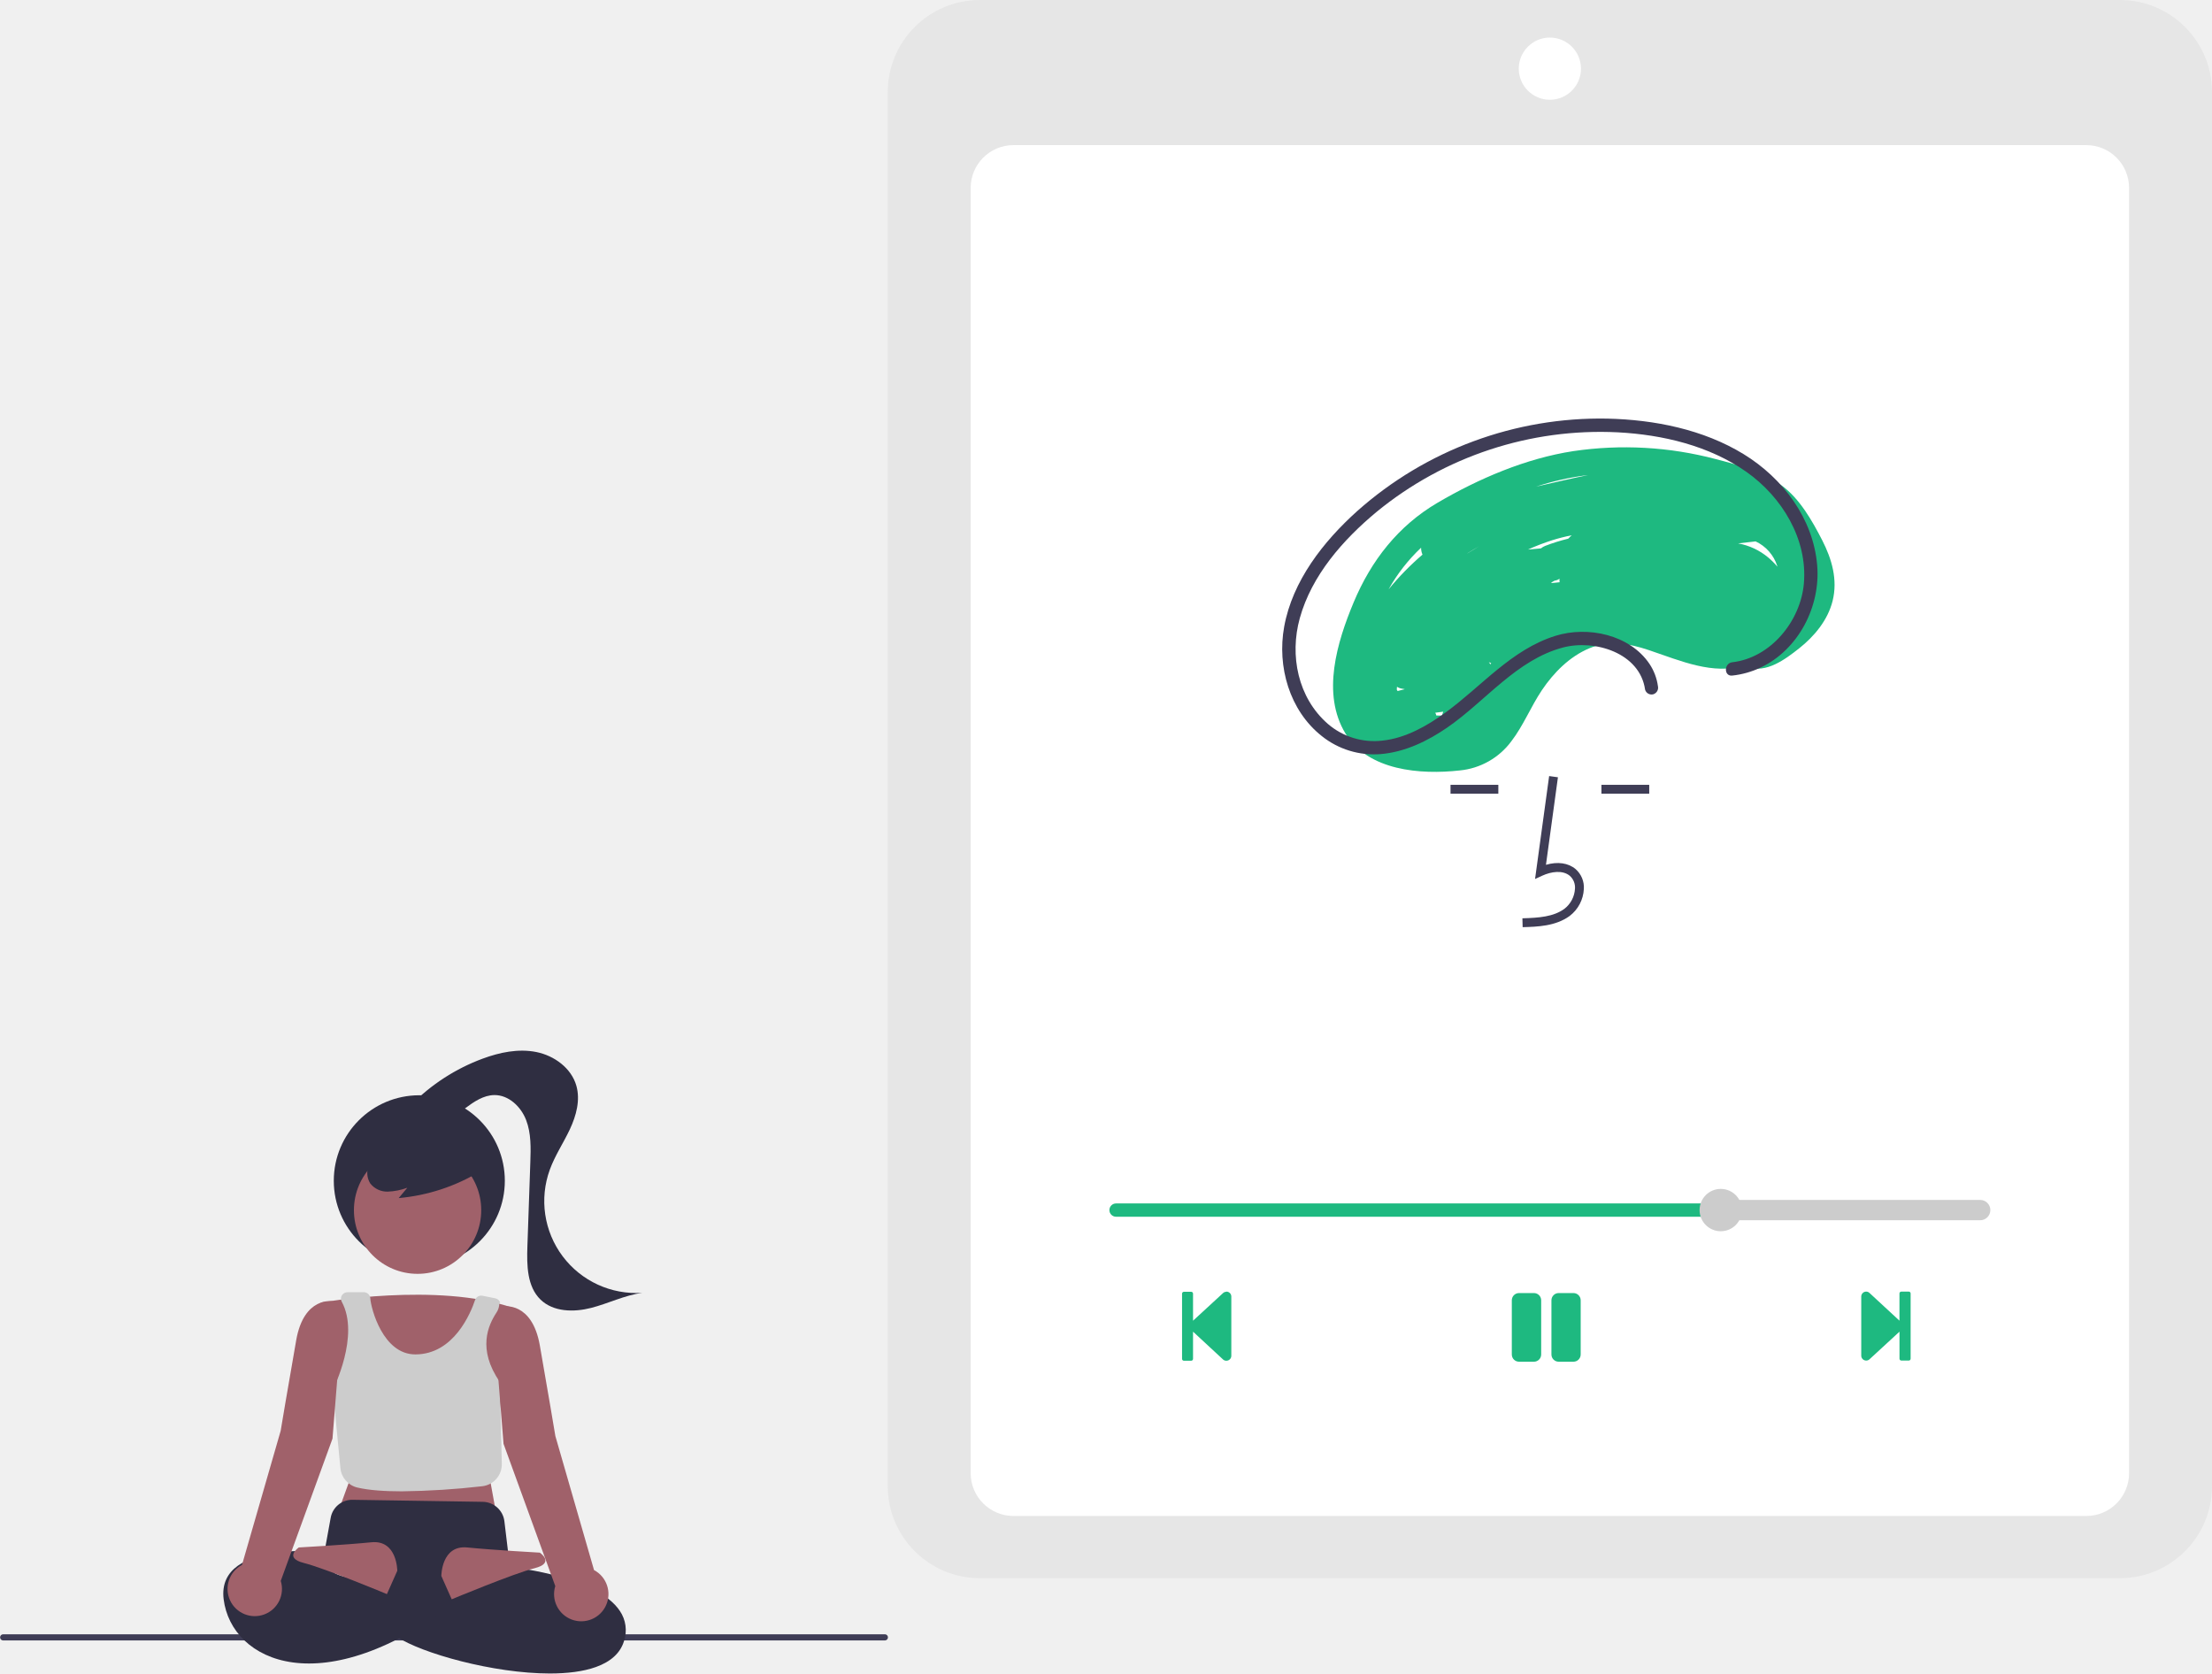
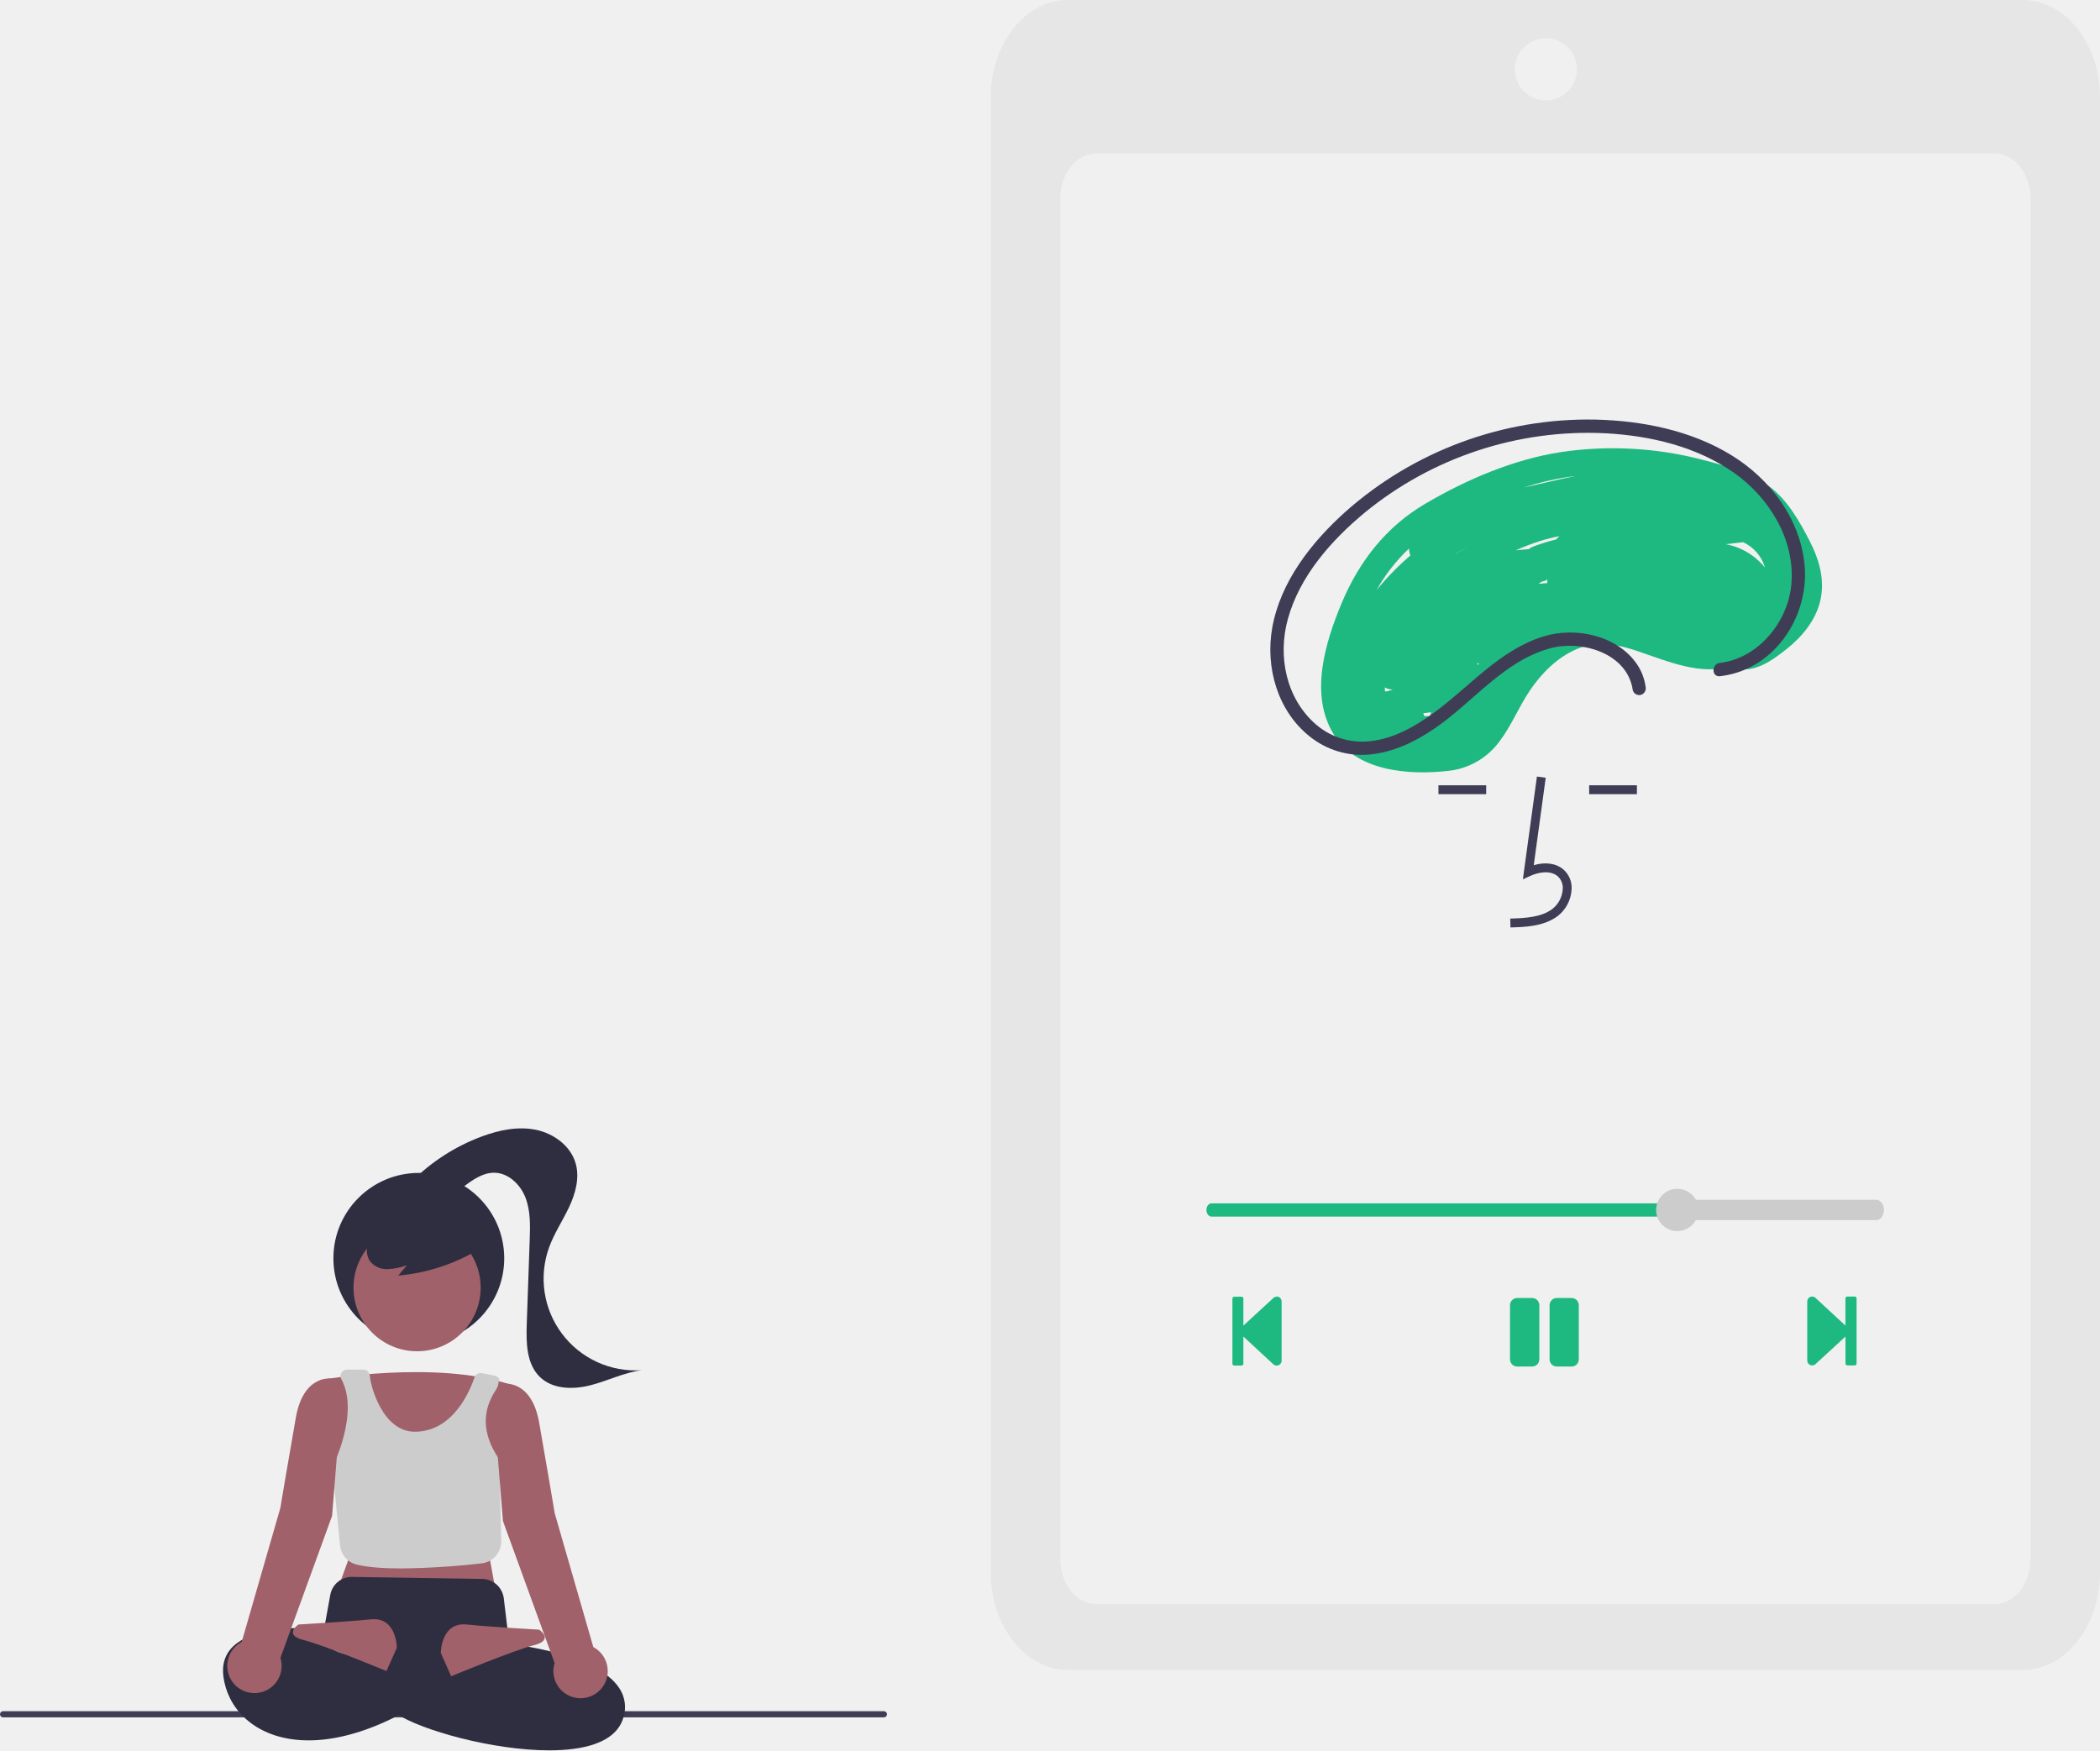
- <svg xmlns="http://www.w3.org/2000/svg" data-name="Layer 1" width="853.562" height="645.776">
-   <path d="M 1.191,633.029 H 341.485 a -1.191,1.191 0 0 0 0,-2.381 H 1.191 a -1.191,1.191 0 0 0 0,2.381 z" fill="#3f3d56" id="path2" />
-   <circle cx="-161.803" cy="455.646" r="33" fill="#2f2e41" id="circle4" transform="scale(-1,1)" />
-   <circle cx="-161.134" cy="467" r="24.561" fill="#a0616a" id="circle6" transform="scale(-1,1)" />
-   <path d="m 123.803,502.646 c 0,0 45,-8 74,2 l -8.5,67.5 2,11 -60,-2 4,-11 z" fill="#a0616a" id="path8" />
-   <path d="m 155.075,575.485 a -302.541,302.541 0 0 0 30.999,-1.964 -8.492,8.492 0 0 0 7.562,-8.645 l -0.73,-31.567 -0.085,-0.123 c -8.694,-12.593 -4.459,-21.791 -1.202,-26.743 a -6.397,6.397 0 0 0 1.052,-3.522 v 0 c 0.5,-0.695 0.612,0.405 0.302,-0.379 a -2.51,2.51 0 0 0 -1.836,-1.538 l -4.964,-0.992 a -2.499,2.499 0 0 0 -2.858,1.651 c -1.668,4.977 -8.169,20.991 -23.066,20.987 -12.445,-0.003 -17.089,-17.611 -17.367,-21.681 a -2.503,2.503 0 0 0 -2.493,-2.322 h -6.201 a -2.617,2.617 0 0 0 -2.066,0.934 -2.48,2.48 0 0 0 -0.244,2.751 c 7.076,13.01 -3.265,33.596 -3.37,33.802 l -0.066,0.13 2.918,30.293 a -8.541,8.541 0 0 0 6.574,7.477 c 4.512,1.061 10.609,1.452 17.142,1.452 z" fill="#cccccc" id="path10" />
-   <path d="m 212.178,645.776 c 6.72,10e-4 12.872,-0.74 17.76,-2.489 5.81,-2.079 9.458,-5.441 10.844,-9.995 a -13.201,13.201 0 0 0 -1.606,-11.673 c -8.595,-12.87 -38.421,-16.497 -42.423,-16.929 l -2.12,-17.667 a -8.531,8.531 0 0 0 -8.307,-7.486 l -50.232,-0.784 a -8.421,8.421 0 0 0 -8.496,6.978 l -2.854,15.7 32.938,15.97 -4.98,13.945 0.325,0.217 c 9.641,6.428 37.364,14.213 59.152,14.214 z" fill="#2f2e41" id="path12" />
-   <path d="m 129.303,599.146 c 0,0 -46,-6 -43,18 3,24 38,41 91,0 l -6,-12 c 0,0 -30,8 -42,2 z" fill="#2f2e41" id="path14" />
-   <path d="m 170.303,608.146 c 0,0 0,-12 10,-11 10,1 28,2 28,2 0,0 6,4 -2,6 -8,2 -32,12 -32,12 z" fill="#a0616a" id="path16" />
-   <path d="m 153.303,606.146 c 0,0 0,-12 -10,-11 -10,1 -28,2 -28,2 0,0 -6,4 2,6 8,2 32,12 32,12 z" fill="#a0616a" id="path18" />
-   <path d="m 93.381,603.873 14.921,-51.727 c 0,0 3,-18 6,-35 3,-17 14,-15 14,-15 l 2,1 v 27 l -2,25 -19.965,54.904 a -10.501,10.501 0 1 1 -14.956,-6.177 z" fill="#a0616a" id="path20" />
-   <path d="m 194.303,504.146 c 0,0 11,-2 14,15 3,17 6,35 6,35 l 14.921,51.727 a -10.496,10.496 0 1 1 -14.956,6.177 l -19.965,-54.904 -2,-25 V 507.382 a -3.618,3.618 0 0 1 2,-3.236 z" fill="#a0616a" id="path22" />
-   <path d="m 185.446,451.912 a -73.041,73.041 0 0 1 -31.599,10.412 l 3.331,-3.991 a -24.477,24.477 0 0 1 -7.561,1.501 -8.281,8.281 0 0 1 -6.75,-3.159 -7.702,7.702 0 0 1 -0.516,-7.115 -14.589,14.589 0 0 1 4.589,-5.739 -27.323,27.323 0 0 1 25.431,-4.545 -16.33,16.33 0 0 1 7.595,4.872 -9.236,9.236 0 0 1 1.863,8.561" fill="#2f2e41" id="path24" />
-   <path d="m 158.697,426.309 a -75.485,75.485 0 0 1 27.463,-17.759 c 6.639,-2.459 13.865,-3.979 20.805,-2.582 6.941,1.397 13.504,6.198 15.44,13.008 1.583,5.568 -0.052,11.564 -2.509,16.806 -2.457,5.242 -5.738,10.102 -7.725,15.54 a -35.468,35.468 0 0 0 35.689,47.562 c -6.819,0.914 -13.105,4.119 -19.771,5.825 -6.666,1.706 -14.533,1.59 -19.486,-3.185 -5.241,-5.052 -5.346,-13.267 -5.092,-20.542 q 0.565,-16.222 1.13,-32.445 c 0.192,-5.515 0.356,-11.208 -1.633,-16.356 -1.989,-5.148 -6.716,-9.656 -12.235,-9.609 -4.183,0.035 -7.884,2.569 -11.239,5.068 -3.354,2.499 -6.904,5.165 -11.071,5.536 -4.166,0.372 -8.923,-2.711 -8.611,-6.883" fill="#2f2e41" id="path26" />
-   <path d="m 378.062,609 h 440 a -35.54,35.54 0 0 0 35.5,-35.5 V 35.5 A -35.54,35.54 0 0 0 818.062,0 h -440 a -35.54,35.54 0 0 0 -35.5,35.5 v 538 a -35.54,35.54 0 0 0 35.5,35.5 z" fill="#e6e6e6" id="path28" />
-   <path d="m 391.062,585 h 414 a -16.519,16.519 0 0 0 16.5,-16.5 v -496 a -16.519,16.519 0 0 0 -16.5,-16.5 h -414 a -16.519,16.519 0 0 0 -16.5,16.5 v 496 a -16.519,16.519 0 0 0 16.5,16.5 z" fill="#ffffff" id="path30" />
-   <path d="m 522.333,232.466 c 6.726,-16.101 17.172,-29.532 32.335,-38.434 15.931,-9.353 34.117,-17.141 52.439,-19.951 a -136.799,136.799 0 0 1 54.965,3.076 c 8.64,2.238 18.165,4.837 25.452,10.195 6.966,5.122 11.738,13.548 15.623,21.117 3.722,7.252 6.042,15.237 4.028,23.359 -1.856,7.485 -7.047,13.718 -12.984,18.409 -5.304,4.19 -12.721,9.736 -19.815,7.14 a -5.529,5.529 0 0 1 -1.146,-0.578 c -12.251,3.728 -24.432,-1.694 -37.008,-5.938 -7.643,-2.58 -15.328,-3.884 -23.004,-0.664 -7.563,3.172 -13.719,9.405 -18.23,16.123 -4.292,6.39 -7.118,13.645 -11.827,19.771 a -28.093,28.093 0 0 1 -19.858,11.213 c -15.196,1.7 -35.365,0.134 -44.119,-14.254 -9.329,-15.332 -3.225,-35.323 3.15,-50.584 z m 155.117,-23.547 q -3.381,0.384 -6.762,0.767 a -25.003,25.003 0 0 1 11.653,5.464 -29.688,29.688 0 0 1 3.523,3.52 c -0.031,-0.103 -0.049,-0.201 -0.082,-0.305 a -15.725,15.725 0 0 0 -8.332,-9.445 z m -75.667,14.393 a -3.868,3.868 0 0 1 -1.7,0.725 c -0.072,0.012 -0.144,0.025 -0.216,0.037 q -0.628,0.361 -1.261,0.715 c 0.048,0.066 0.084,0.139 0.129,0.207 1.03,-0.107 2.062,-0.209 3.092,-0.312 a -5.424,5.424 0 0 1 -0.044,-1.372 z m -27.275,32.253 a -4.515,4.515 0 0 1 0.599,0.791 q 0.152,-0.22 0.304,-0.44 a -2.985,2.985 0 0 0 -0.902,-0.351 z m -17.616,19.066 q -1.532,0.201 -3.064,0.403 a -3.871,3.871 0 0 1 0.416,1.062 c 0.724,0.024 1.454,0.036 2.184,0.039 z m -14.794,-8.694 q -0.617,-0.106 -1.233,-0.212 a -4.487,4.487 0 0 1 -1.802,-0.716 c -0.002,0.072 -0.008,0.145 -0.011,0.217 -0.009,0.246 -0.032,0.553 -0.063,0.903 0.101,0.176 0.203,0.352 0.311,0.526 q 1.4,-0.359 2.799,-0.719 z m 52.537,-54.332 a -5.884,5.884 0 0 1 1.641,-0.965 -70.962,70.962 0 0 1 8.87,-2.774 q 0.677,-0.636 1.322,-1.306 a -71.41,71.41 0 0 0 -7.536,1.918 -87.75,87.75 0 0 0 -9.326,3.586 q 2.517,-0.281 5.029,-0.459 z m -28.301,1.896 q 2.215,-1.384 4.458,-2.718 -2.299,1.296 -4.533,2.716 z m -30.515,13.927 a -106.464,106.464 0 0 1 13.089,-13.405 -6.516,6.516 0 0 1 -0.542,-2.671 -67.264,67.264 0 0 0 -12.547,16.077 z m 56.909,-39.642 c 0.625,-0.145 1.251,-0.29 1.878,-0.432 5.949,-1.343 12.01,-2.79 18.125,-4.017 -0.328,0.039 -0.656,0.07 -0.984,0.112 a -105.589,105.589 0 0 0 -19.019,4.337 z" fill="#1eb980" id="path32" />
-   <circle cx="-598.062" cy="26.5" r="12" fill="#ffffff" id="circle34" transform="scale(-1,1)" />
-   <path d="m 720.104,498.413 c 0.004,-9e-5 0.009,0 0.014,0 a -1.861,1.861 0 0 1 1.203,0.448 l 11.639,10.772 v -10.506 a -0.713,0.713 0 0 1 0.713,-0.713 h 2.882 a -0.713,0.713 0 0 1 0.713,0.713 v 25.181 a -0.713,0.713 0 0 1 -0.713,0.713 h -2.868 a -0.714,0.714 0 0 1 -0.714,-0.713 v -10.436 l -11.639,10.716 a -1.848,1.848 0 0 1 -1.204,0.434 -1.889,1.889 0 0 1 -1.916,-1.86 v -22.831 a -1.902,1.902 0 0 1 1.889,-1.916 z" fill="#1eb980" id="path36" />
-   <path d="m 456.841,498.483 0.014,1.7e-4 h 2.798 a -0.713,0.713 0 0 1 0.713,0.713 v 10.45 l 11.639,-10.716 a -1.874,1.874 0 0 1 1.217,-0.448 v -0.07 a -1.902,1.902 0 0 1 1.916,1.889 c 3.4e-4,0.009 3.4e-4,0.019 0,0.028 v 22.858 a -1.903,1.903 0 0 1 -1.902,1.903 l -0.014,-9e-5 a -1.861,1.861 0 0 1 -1.217,-0.434 l -11.639,-10.786 v 10.506 a -0.713,0.713 0 0 1 -0.713,0.713 h -2.798 a -0.714,0.714 0 0 1 -0.727,-0.699 V 499.196 a -0.713,0.713 0 0 1 0.713,-0.714 z" fill="#1eb980" id="path38" />
-   <rect x="-609.953" y="498.973" width="11.289" height="26.496" rx="2.798" fill="#1eb980" id="rect40" transform="scale(-1,1)" />
-   <path d="m 586.171,498.973 h 5.736 a -2.798,2.798 0 0 1 2.798,2.798 v 20.9 a -2.798,2.798 0 0 1 -2.798,2.798 h -5.736 a -2.798,2.798 0 0 1 -2.798,-2.798 v -20.9 a -2.798,2.798 0 0 1 2.798,-2.798 z" fill="#1eb980" id="path42" />
-   <path d="m 430.661,469.525 h 332.005 a -2.567,2.567 0 0 0 0,-5.134 H 430.661 a -2.567,2.567 0 1 0 0,5.134 z" fill="#1eb980" id="path44" />
-   <path d="m 663.986,475.121 a -8.17,8.17 0 1 0 -8.156,-8.184 v 0.014 a -8.17,8.17 0 0 0 8.156,8.17 z" fill="#cccccc" id="path46" />
-   <path d="m 666.412,470.881 h 97.696 a -3.923,3.923 0 0 0 0,-7.846 h -97.696 a -2.058,2.058 0 0 0 -2.055,2.055 v 3.735 a -2.058,2.058 0 0 0 2.055,2.055 z" fill="#cccccc" id="path48" />
-   <path d="m 587.555,357.783 c 5.662,-0.158 12.71,-0.356 18.136,-4.32 a -13.929,13.929 0 0 0 5.481,-10.4 -9.369,9.369 0 0 0 -3.186,-7.694 c -2.835,-2.395 -6.975,-2.959 -11.437,-1.647 l 4.623,-33.783 -3.393,-0.465 -5.435,39.716 2.834,-1.3 c 3.286,-1.507 7.795,-2.273 10.598,0.095 a -6.017,6.017 0 0 1 1.974,4.957 -10.527,10.527 0 0 1 -4.078,7.755 c -4.223,3.086 -9.84,3.484 -16.211,3.663 z" fill="#3f3d56" id="path50" />
-   <rect x="-636.4" y="302.853" width="18.447" height="3.425" fill="#3f3d56" id="rect52" transform="scale(-1,1)" />
-   <rect x="-578.172" y="302.853" width="18.447" height="3.425" fill="#3f3d56" id="rect54" transform="scale(-1,1)" />
-   <path d="m 668.449,255.556 c 14.855,-1.694 26.36,-15.927 27.624,-30.369 1.503,-17.181 -8.502,-33.499 -22.229,-43.14 -14.355,-10.082 -32.24,-14.293 -49.545,-15.22 a -136.166,136.166 0 0 0 -93.076,30.679 c -12.967,10.77 -25.077,24.488 -29.667,41.058 -3.986,14.391 -0.742,30.693 10.832,40.772 a -27.361,27.361 0 0 0 20.996,6.465 c 8.981,-0.932 17.267,-5.655 24.439,-10.87 13.952,-10.144 25.406,-24.276 42.404,-29.577 12.464,-3.887 28.638,-0.466 36.254,10.806 a -20.515,20.515 0 0 1 3.275,8.595 -2.66,2.66 0 0 1 -1.794,3.16 -2.585,2.585 0 0 1 -3.16,-1.794 c -2,-14.196 -19.455,-19.494 -31.704,-16.252 -17.86,4.727 -29.849,20.664 -44.502,30.79 -7.704,5.324 -16.467,9.58 -25.916,10.344 a -32.181,32.181 0 0 1 -22.612,-6.946 c -12.518,-9.885 -17.306,-26.887 -14.537,-42.194 3.205,-17.726 15.136,-32.918 28.227,-44.68 a -141.197,141.197 0 0 1 96.494,-35.646 c 18.108,0.416 37.002,4.154 52.602,13.725 15.132,9.284 26.828,24.815 28.356,42.869 1.345,15.891 -7.18,32.512 -21.816,39.474 a -34.164,34.164 0 0 1 -10.947,3.09 c -3.28,0.374 -3.253,-4.767 0,-5.138 z" fill="#3f3d56" id="path56" />
+ <svg xmlns="http://www.w3.org/2000/svg" data-name="Layer 1" width="811.311" height="676.379">
+   <path d="M1.19 663.633h340.295a1.19 1.19 0 0 0 0-2.382H1.19a1.19 1.19 0 0 0 0 2.382z" fill="#3f3d56" />
+   <circle cx="-161.803" cy="486.249" r="33" fill="#2f2e41" transform="scale(-1 1)" />
+   <circle cx="-161.134" cy="497.604" r="24.561" fill="#a0616a" transform="scale(-1 1)" />
+   <path d="M123.803 533.25s45-8 74 2l-8.5 67.5 2 11-60-2 4-11z" fill="#a0616a" />
+   <path d="M155.075 606.088a302.541 302.541 0 0 0 30.998-1.964 8.492 8.492 0 0 0 7.562-8.645l-.73-31.568-.085-.123c-8.695-12.593-4.46-21.791-1.202-26.743a6.397 6.397 0 0 0 1.052-3.522c.5-.696.613.405.302-.38a2.51 2.51 0 0 0-1.836-1.537l-4.964-.992a2.499 2.499 0 0 0-2.858 1.65c-1.668 4.977-8.17 20.992-23.066 20.988-12.445-.003-17.09-17.611-17.367-21.68a2.503 2.503 0 0 0-2.493-2.323h-6.2a2.617 2.617 0 0 0-2.067.935 2.48 2.48 0 0 0-.244 2.75c7.077 13.01-3.265 33.597-3.37 33.803l-.067.13 2.918 30.292a8.54 8.54 0 0 0 6.575 7.477c4.512 1.061 10.609 1.452 17.142 1.452z" fill="#ccc" />
+   <path d="M212.178 676.38c6.72 0 12.872-.741 17.76-2.49 5.809-2.08 9.457-5.442 10.843-9.995a13.2 13.2 0 0 0-1.606-11.673c-8.595-12.87-38.421-16.497-42.423-16.929l-2.12-17.667a8.53 8.53 0 0 0-8.307-7.486l-50.232-.784a8.421 8.421 0 0 0-8.496 6.977l-2.854 15.7 32.938 15.97-4.98 13.945.324.217c9.642 6.428 37.364 14.213 59.153 14.214z" fill="#2f2e41" />
+   <path d="M129.303 629.75s-46-6-43 18 38 41 91 0l-6-12s-30 8-42 2z" fill="#2f2e41" />
+   <path d="M170.303 638.75s0-12 10-11 28 2 28 2 6 4-2 6-32 12-32 12zM153.303 636.75s0-12-10-11-28 2-28 2-6 4 2 6 32 12 32 12z" fill="#a0616a" />
+   <path d="m93.381 634.476 14.922-51.727s3-18 6-35 14-15 14-15l2 1v27l-2 25-19.966 54.905a10.501 10.501 0 1 1-14.956-6.178zM194.303 534.75s11-2 14 15 6 35 6 35l14.921 51.726a10.496 10.496 0 1 1-14.956 6.178l-19.965-54.905-2-25v-24.764a3.618 3.618 0 0 1 2-3.236z" fill="#a0616a" />
+   <path d="M185.446 482.515a73.041 73.041 0 0 1-31.599 10.412l3.33-3.991a24.477 24.477 0 0 1-7.56 1.501 8.28 8.28 0 0 1-6.75-3.159 7.702 7.702 0 0 1-.515-7.115 14.589 14.589 0 0 1 4.589-5.738 27.323 27.323 0 0 1 25.43-4.545 16.33 16.33 0 0 1 7.596 4.872 9.236 9.236 0 0 1 1.863 8.56" fill="#2f2e41" />
+   <path d="M158.697 456.912a75.485 75.485 0 0 1 27.463-17.759c6.638-2.46 13.864-3.979 20.805-2.582 6.94 1.397 13.504 6.198 15.44 13.008 1.583 5.568-.051 11.564-2.509 16.805-2.457 5.242-5.737 10.103-7.724 15.54a35.468 35.468 0 0 0 35.689 47.562c-6.82.915-13.105 4.12-19.771 5.825-6.666 1.706-14.533 1.59-19.486-3.185-5.241-5.052-5.346-13.267-5.093-20.542l1.13-32.445c.192-5.516.356-11.208-1.633-16.356-1.989-5.148-6.716-9.656-12.234-9.609-4.183.036-7.885 2.57-11.239 5.068-3.354 2.499-6.904 5.165-11.07 5.537-4.167.371-8.923-2.712-8.612-6.883" fill="#2f2e41" />
+   <path style="fill:#e6e6e6;fill-opacity:1;stroke-width:.943" d="M412.537 0a29.806 37.659 0 0 0-29.771 37.615v570.069a29.806 37.659 0 0 0 29.771 37.617H781.54a29.805 37.659 0 0 0 29.772-37.617V37.615A29.805 37.659 0 0 0 781.539 0Zm184.69 14.79a12 12 0 0 1 12 12 12 12 0 0 1-12 12 12 12 0 0 1-12-12 12 12 0 0 1 12-12zM423.439 59.337h347.198a13.853 17.503 0 0 1 13.838 17.484v525.565a13.853 17.503 0 0 1-13.838 17.482H423.439a13.853 17.503 0 0 1-13.837-17.482V76.822a13.853 17.503 0 0 1 13.837-17.484z" />
+   <path d="M518.333 233.07c6.725-16.102 17.171-29.532 32.335-38.434 15.93-9.353 34.117-17.142 52.439-19.951a136.799 136.799 0 0 1 54.964 3.076c8.64 2.238 18.165 4.837 25.453 10.195 6.966 5.122 11.738 13.548 15.623 21.117 3.722 7.252 6.042 15.237 4.027 23.36-1.856 7.484-7.047 13.717-12.984 18.408-5.304 4.19-12.721 9.736-19.815 7.14a5.53 5.53 0 0 1-1.146-.579c-12.251 3.728-24.432-1.693-37.008-5.938-7.643-2.58-15.328-3.884-23.004-.664-7.563 3.172-13.719 9.405-18.23 16.122-4.293 6.39-7.118 13.646-11.827 19.771a28.093 28.093 0 0 1-19.858 11.214c-15.196 1.7-35.365.134-44.12-14.254-9.328-15.332-3.224-35.323 3.15-50.584zm155.116-23.547q-3.38.384-6.762.766a25.003 25.003 0 0 1 11.653 5.464 29.688 29.688 0 0 1 3.523 3.52c-.03-.103-.048-.201-.082-.305a15.725 15.725 0 0 0-8.332-9.445zm-75.667 14.393a3.868 3.868 0 0 1-1.7.725c-.072.012-.144.026-.216.037q-.629.361-1.26.715c.047.067.083.14.128.208 1.03-.107 2.062-.209 3.092-.313a5.424 5.424 0 0 1-.044-1.372zm-27.276 32.253a4.515 4.515 0 0 1 .6.791l.303-.44a2.985 2.985 0 0 0-.903-.35zm-17.615 19.066-3.064.403a3.871 3.871 0 0 1 .415 1.062c.724.024 1.454.036 2.184.039zm-14.795-8.694-1.233-.212a4.487 4.487 0 0 1-1.802-.716c-.002.072-.008.145-.011.218-.01.246-.032.553-.063.903.1.176.203.352.31.526l2.8-.72zm52.537-54.332a5.884 5.884 0 0 1 1.642-.966 70.962 70.962 0 0 1 8.87-2.773q.677-.637 1.321-1.307a71.41 71.41 0 0 0-7.536 1.918 87.75 87.75 0 0 0-9.326 3.586q2.517-.28 5.03-.458zm-28.3 1.896q2.214-1.384 4.458-2.718-2.3 1.296-4.534 2.716zm-30.515 13.927a106.464 106.464 0 0 1 13.089-13.406 6.516 6.516 0 0 1-.542-2.671 67.264 67.264 0 0 0-12.547 16.077zm56.909-39.642c.625-.145 1.251-.29 1.878-.432 5.949-1.343 12.01-2.79 18.125-4.017-.329.039-.657.07-.984.112a105.589 105.589 0 0 0-19.02 4.337zM700.104 501.016h.014a1.86 1.86 0 0 1 1.203.448l11.64 10.772V501.73a.713.713 0 0 1 .712-.714h2.882a.713.713 0 0 1 .713.714v25.18a.713.713 0 0 1-.713.714h-2.867a.714.714 0 0 1-.714-.714v-10.436l-11.639 10.716a1.848 1.848 0 0 1-1.204.434 1.889 1.889 0 0 1-1.916-1.86v-22.831a1.902 1.902 0 0 1 1.89-1.917zM476.841 501.086h2.812a.713.713 0 0 1 .714.714v10.45l11.639-10.716a1.874 1.874 0 0 1 1.217-.448v-.07a1.902 1.902 0 0 1 1.916 1.889v22.886a1.903 1.903 0 0 1-1.902 1.903h-.014a1.86 1.86 0 0 1-1.217-.434l-11.64-10.785v10.505a.713.713 0 0 1-.713.714h-2.798a.714.714 0 0 1-.727-.7V501.8a.713.713 0 0 1 .713-.714z" fill="#1eb980" />
+   <rect x="-609.953" y="501.576" width="11.289" height="26.496" rx="2.798" fill="#1eb980" transform="scale(-1 1)" />
+   <path d="M586.171 501.576h5.736a2.798 2.798 0 0 1 2.798 2.798v20.9a2.798 2.798 0 0 1-2.798 2.798h-5.736a2.798 2.798 0 0 1-2.798-2.798v-20.9a2.798 2.798 0 0 1 2.798-2.798z" fill="#1eb980" />
+   <path d="M468.067 470.129h255.645a1.977 2.567 0 0 0 0-5.134H468.067a1.977 2.567 0 1 0 0 5.134z" fill="#1eb980" style="stroke-width:.877" />
+   <path d="M647.986 475.724a8.17 8.17 0 1 0-8.156-8.183v.014a8.17 8.17 0 0 0 8.156 8.17z" fill="#ccc" />
+   <path d="M649.596 471.485h75.226a3.02 3.923 0 0 0 0-7.846h-75.226a1.584 2.058 0 0 0-1.582 2.055v3.735a1.584 2.058 0 0 0 1.582 2.056z" fill="#ccc" style="stroke-width:.877" />
+   <path d="M583.555 358.387c5.662-.158 12.71-.357 18.135-4.32a13.929 13.929 0 0 0 5.48-10.4 9.369 9.369 0 0 0-3.185-7.695c-2.835-2.394-6.975-2.959-11.437-1.646l4.623-33.783-3.394-.465-5.434 39.716 2.833-1.3c3.286-1.507 7.795-2.273 10.598.094a6.017 6.017 0 0 1 1.974 4.957 10.527 10.527 0 0 1-4.078 7.755c-4.222 3.086-9.84 3.484-16.211 3.663zM632.4 303.457h-18.447v3.425H632.4zM574.172 303.457h-18.447v3.425h18.447zM664.45 256.16c14.855-1.695 26.36-15.928 27.623-30.37 1.504-17.18-8.502-33.498-22.229-43.14-14.355-10.082-32.24-14.292-49.545-15.22a136.166 136.166 0 0 0-93.075 30.68c-12.967 10.769-25.077 24.487-29.667 41.058-3.986 14.39-.742 30.693 10.832 40.771a27.36 27.36 0 0 0 20.996 6.465c8.98-.933 17.266-5.655 24.439-10.87 13.952-10.144 25.406-24.276 42.404-29.577 12.464-3.887 28.638-.466 36.255 10.805a20.515 20.515 0 0 1 3.275 8.595 2.66 2.66 0 0 1-1.794 3.16 2.585 2.585 0 0 1-3.16-1.794c-2-14.196-19.455-19.493-31.704-16.252-17.86 4.727-29.85 20.665-44.502 30.79-7.704 5.324-16.467 9.58-25.916 10.344a32.18 32.18 0 0 1-22.612-6.946c-12.518-9.885-17.305-26.887-14.537-42.194 3.206-17.726 15.136-32.918 28.227-44.68a141.197 141.197 0 0 1 96.493-35.646c18.109.416 37.003 4.154 52.603 13.725 15.132 9.284 26.827 24.815 28.356 42.87 1.346 15.89-7.18 32.511-21.815 39.473a34.164 34.164 0 0 1-10.948 3.09c-3.28.374-3.252-4.767 0-5.138z" fill="#3f3d56" />
</svg>
